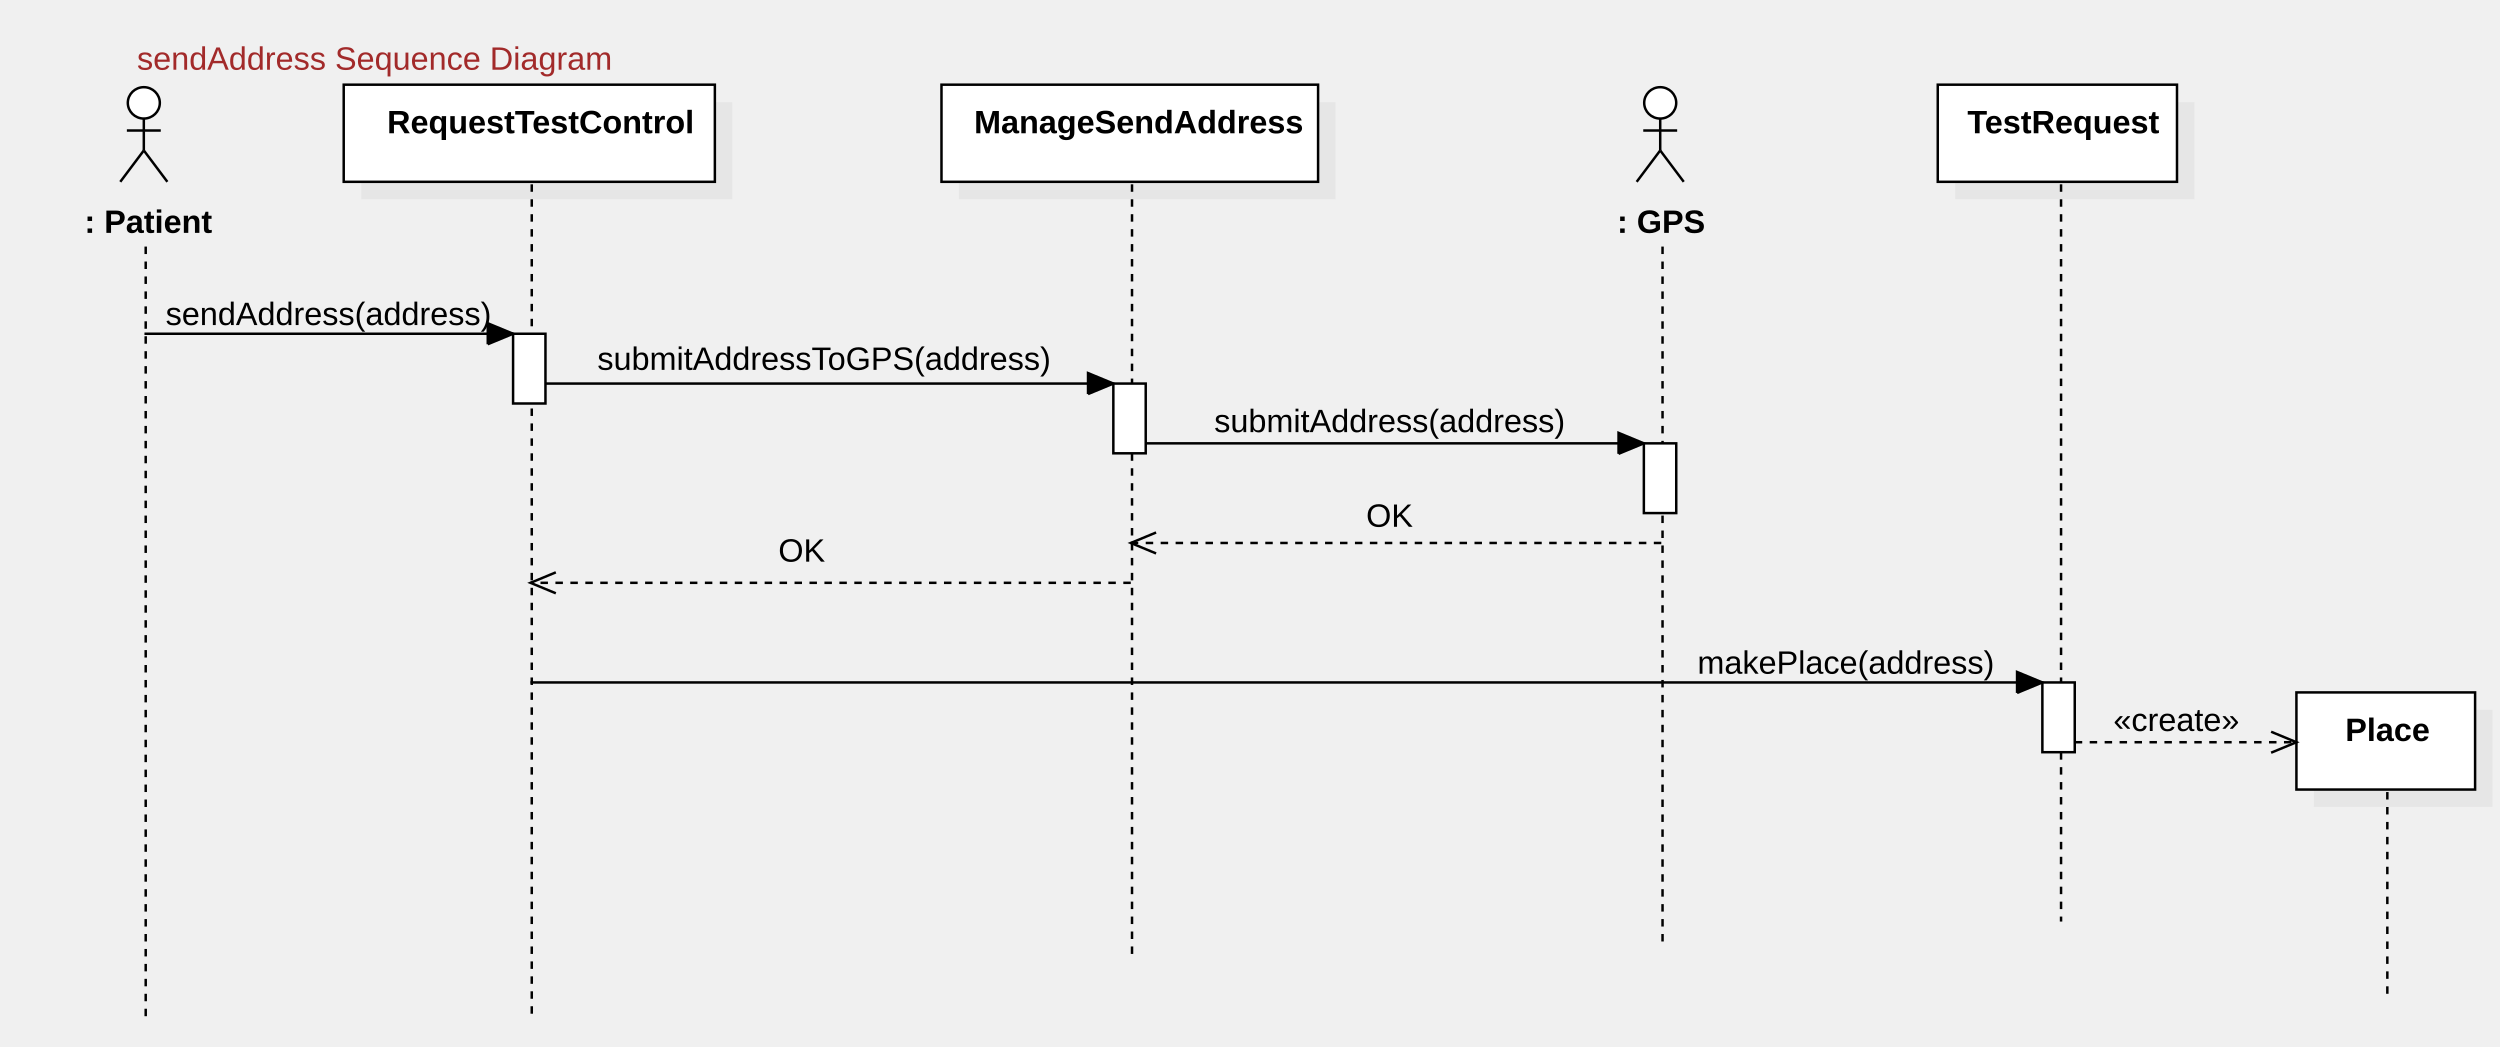
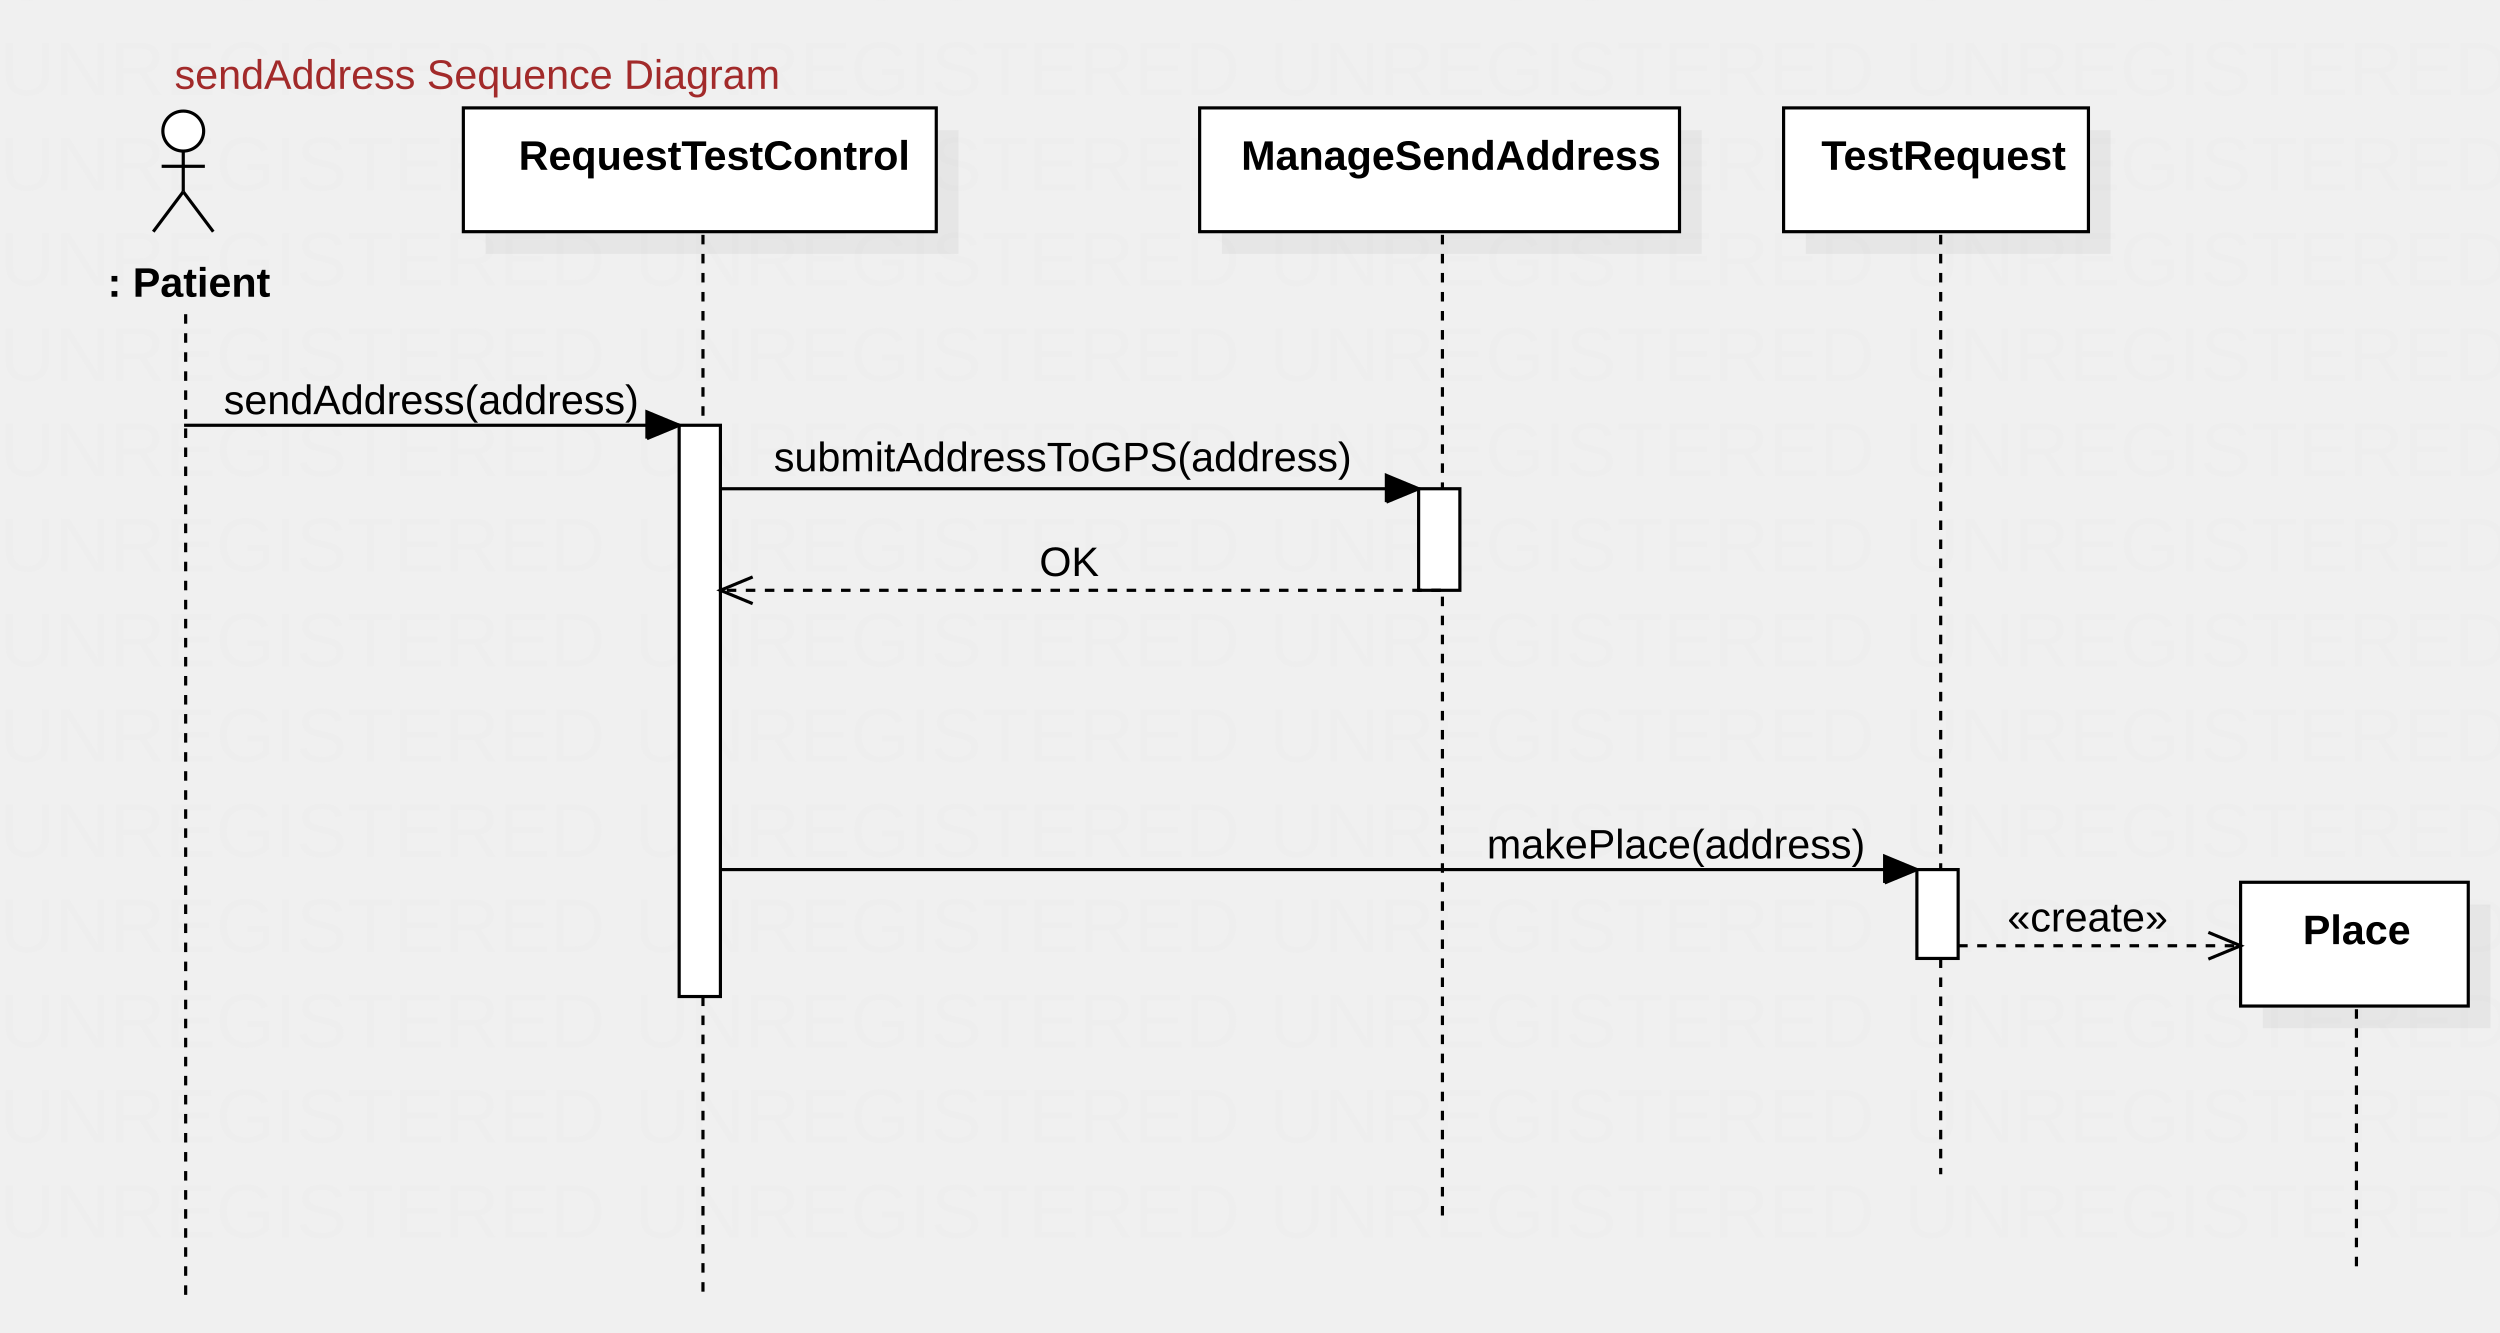
- <svg xmlns="http://www.w3.org/2000/svg" version="1.1" width="1003.736" height="420">
+ <svg xmlns="http://www.w3.org/2000/svg" version="1.1" width="787.736" height="420">
  <defs />
  <g>
-     <text fill="#eeeeee" stroke="none" font-family="Arial" font-size="24px" font-style="normal" font-weight="normal" text-decoration="none" x="0" y="0" />
-     <text fill="#eeeeee" stroke="none" font-family="Arial" font-size="24px" font-style="normal" font-weight="normal" text-decoration="none" x="0" y="30" />
-     <text fill="#eeeeee" stroke="none" font-family="Arial" font-size="24px" font-style="normal" font-weight="normal" text-decoration="none" x="0" y="60" />
-     <text fill="#eeeeee" stroke="none" font-family="Arial" font-size="24px" font-style="normal" font-weight="normal" text-decoration="none" x="0" y="90" />
-     <text fill="#eeeeee" stroke="none" font-family="Arial" font-size="24px" font-style="normal" font-weight="normal" text-decoration="none" x="0" y="120" />
-     <text fill="#eeeeee" stroke="none" font-family="Arial" font-size="24px" font-style="normal" font-weight="normal" text-decoration="none" x="0" y="150" />
-     <text fill="#eeeeee" stroke="none" font-family="Arial" font-size="24px" font-style="normal" font-weight="normal" text-decoration="none" x="0" y="180" />
-     <text fill="#eeeeee" stroke="none" font-family="Arial" font-size="24px" font-style="normal" font-weight="normal" text-decoration="none" x="0" y="210" />
-     <text fill="#eeeeee" stroke="none" font-family="Arial" font-size="24px" font-style="normal" font-weight="normal" text-decoration="none" x="0" y="240" />
-     <text fill="#eeeeee" stroke="none" font-family="Arial" font-size="24px" font-style="normal" font-weight="normal" text-decoration="none" x="0" y="270" />
-     <text fill="#eeeeee" stroke="none" font-family="Arial" font-size="24px" font-style="normal" font-weight="normal" text-decoration="none" x="0" y="300" />
-     <text fill="#eeeeee" stroke="none" font-family="Arial" font-size="24px" font-style="normal" font-weight="normal" text-decoration="none" x="0" y="330" />
-     <text fill="#eeeeee" stroke="none" font-family="Arial" font-size="24px" font-style="normal" font-weight="normal" text-decoration="none" x="0" y="360" />
-     <text fill="#eeeeee" stroke="none" font-family="Arial" font-size="24px" font-style="normal" font-weight="normal" text-decoration="none" x="0" y="390" />
-     <text fill="#eeeeee" stroke="none" font-family="Arial" font-size="24px" font-style="normal" font-weight="normal" text-decoration="none" x="200" y="0" />
-     <text fill="#eeeeee" stroke="none" font-family="Arial" font-size="24px" font-style="normal" font-weight="normal" text-decoration="none" x="200" y="30" />
-     <text fill="#eeeeee" stroke="none" font-family="Arial" font-size="24px" font-style="normal" font-weight="normal" text-decoration="none" x="200" y="60" />
-     <text fill="#eeeeee" stroke="none" font-family="Arial" font-size="24px" font-style="normal" font-weight="normal" text-decoration="none" x="200" y="90" />
-     <text fill="#eeeeee" stroke="none" font-family="Arial" font-size="24px" font-style="normal" font-weight="normal" text-decoration="none" x="200" y="120" />
-     <text fill="#eeeeee" stroke="none" font-family="Arial" font-size="24px" font-style="normal" font-weight="normal" text-decoration="none" x="200" y="150" />
-     <text fill="#eeeeee" stroke="none" font-family="Arial" font-size="24px" font-style="normal" font-weight="normal" text-decoration="none" x="200" y="180" />
-     <text fill="#eeeeee" stroke="none" font-family="Arial" font-size="24px" font-style="normal" font-weight="normal" text-decoration="none" x="200" y="210" />
-     <text fill="#eeeeee" stroke="none" font-family="Arial" font-size="24px" font-style="normal" font-weight="normal" text-decoration="none" x="200" y="240" />
-     <text fill="#eeeeee" stroke="none" font-family="Arial" font-size="24px" font-style="normal" font-weight="normal" text-decoration="none" x="200" y="270" />
-     <text fill="#eeeeee" stroke="none" font-family="Arial" font-size="24px" font-style="normal" font-weight="normal" text-decoration="none" x="200" y="300" />
-     <text fill="#eeeeee" stroke="none" font-family="Arial" font-size="24px" font-style="normal" font-weight="normal" text-decoration="none" x="200" y="330" />
-     <text fill="#eeeeee" stroke="none" font-family="Arial" font-size="24px" font-style="normal" font-weight="normal" text-decoration="none" x="200" y="360" />
-     <text fill="#eeeeee" stroke="none" font-family="Arial" font-size="24px" font-style="normal" font-weight="normal" text-decoration="none" x="200" y="390" />
-     <text fill="#eeeeee" stroke="none" font-family="Arial" font-size="24px" font-style="normal" font-weight="normal" text-decoration="none" x="400" y="0" />
-     <text fill="#eeeeee" stroke="none" font-family="Arial" font-size="24px" font-style="normal" font-weight="normal" text-decoration="none" x="400" y="30" />
-     <text fill="#eeeeee" stroke="none" font-family="Arial" font-size="24px" font-style="normal" font-weight="normal" text-decoration="none" x="400" y="60" />
-     <text fill="#eeeeee" stroke="none" font-family="Arial" font-size="24px" font-style="normal" font-weight="normal" text-decoration="none" x="400" y="90" />
-     <text fill="#eeeeee" stroke="none" font-family="Arial" font-size="24px" font-style="normal" font-weight="normal" text-decoration="none" x="400" y="120" />
-     <text fill="#eeeeee" stroke="none" font-family="Arial" font-size="24px" font-style="normal" font-weight="normal" text-decoration="none" x="400" y="150" />
-     <text fill="#eeeeee" stroke="none" font-family="Arial" font-size="24px" font-style="normal" font-weight="normal" text-decoration="none" x="400" y="180" />
-     <text fill="#eeeeee" stroke="none" font-family="Arial" font-size="24px" font-style="normal" font-weight="normal" text-decoration="none" x="400" y="210" />
-     <text fill="#eeeeee" stroke="none" font-family="Arial" font-size="24px" font-style="normal" font-weight="normal" text-decoration="none" x="400" y="240" />
-     <text fill="#eeeeee" stroke="none" font-family="Arial" font-size="24px" font-style="normal" font-weight="normal" text-decoration="none" x="400" y="270" />
-     <text fill="#eeeeee" stroke="none" font-family="Arial" font-size="24px" font-style="normal" font-weight="normal" text-decoration="none" x="400" y="300" />
-     <text fill="#eeeeee" stroke="none" font-family="Arial" font-size="24px" font-style="normal" font-weight="normal" text-decoration="none" x="400" y="330" />
-     <text fill="#eeeeee" stroke="none" font-family="Arial" font-size="24px" font-style="normal" font-weight="normal" text-decoration="none" x="400" y="360" />
-     <text fill="#eeeeee" stroke="none" font-family="Arial" font-size="24px" font-style="normal" font-weight="normal" text-decoration="none" x="400" y="390" />
-     <text fill="#eeeeee" stroke="none" font-family="Arial" font-size="24px" font-style="normal" font-weight="normal" text-decoration="none" x="600" y="0" />
-     <text fill="#eeeeee" stroke="none" font-family="Arial" font-size="24px" font-style="normal" font-weight="normal" text-decoration="none" x="600" y="30" />
-     <text fill="#eeeeee" stroke="none" font-family="Arial" font-size="24px" font-style="normal" font-weight="normal" text-decoration="none" x="600" y="60" />
-     <text fill="#eeeeee" stroke="none" font-family="Arial" font-size="24px" font-style="normal" font-weight="normal" text-decoration="none" x="600" y="90" />
-     <text fill="#eeeeee" stroke="none" font-family="Arial" font-size="24px" font-style="normal" font-weight="normal" text-decoration="none" x="600" y="120" />
-     <text fill="#eeeeee" stroke="none" font-family="Arial" font-size="24px" font-style="normal" font-weight="normal" text-decoration="none" x="600" y="150" />
-     <text fill="#eeeeee" stroke="none" font-family="Arial" font-size="24px" font-style="normal" font-weight="normal" text-decoration="none" x="600" y="180" />
-     <text fill="#eeeeee" stroke="none" font-family="Arial" font-size="24px" font-style="normal" font-weight="normal" text-decoration="none" x="600" y="210" />
-     <text fill="#eeeeee" stroke="none" font-family="Arial" font-size="24px" font-style="normal" font-weight="normal" text-decoration="none" x="600" y="240" />
-     <text fill="#eeeeee" stroke="none" font-family="Arial" font-size="24px" font-style="normal" font-weight="normal" text-decoration="none" x="600" y="270" />
-     <text fill="#eeeeee" stroke="none" font-family="Arial" font-size="24px" font-style="normal" font-weight="normal" text-decoration="none" x="600" y="300" />
-     <text fill="#eeeeee" stroke="none" font-family="Arial" font-size="24px" font-style="normal" font-weight="normal" text-decoration="none" x="600" y="330" />
-     <text fill="#eeeeee" stroke="none" font-family="Arial" font-size="24px" font-style="normal" font-weight="normal" text-decoration="none" x="600" y="360" />
-     <text fill="#eeeeee" stroke="none" font-family="Arial" font-size="24px" font-style="normal" font-weight="normal" text-decoration="none" x="600" y="390" />
-     <text fill="#eeeeee" stroke="none" font-family="Arial" font-size="24px" font-style="normal" font-weight="normal" text-decoration="none" x="800" y="0" />
-     <text fill="#eeeeee" stroke="none" font-family="Arial" font-size="24px" font-style="normal" font-weight="normal" text-decoration="none" x="800" y="30" />
-     <text fill="#eeeeee" stroke="none" font-family="Arial" font-size="24px" font-style="normal" font-weight="normal" text-decoration="none" x="800" y="60" />
-     <text fill="#eeeeee" stroke="none" font-family="Arial" font-size="24px" font-style="normal" font-weight="normal" text-decoration="none" x="800" y="90" />
-     <text fill="#eeeeee" stroke="none" font-family="Arial" font-size="24px" font-style="normal" font-weight="normal" text-decoration="none" x="800" y="120" />
-     <text fill="#eeeeee" stroke="none" font-family="Arial" font-size="24px" font-style="normal" font-weight="normal" text-decoration="none" x="800" y="150" />
-     <text fill="#eeeeee" stroke="none" font-family="Arial" font-size="24px" font-style="normal" font-weight="normal" text-decoration="none" x="800" y="180" />
-     <text fill="#eeeeee" stroke="none" font-family="Arial" font-size="24px" font-style="normal" font-weight="normal" text-decoration="none" x="800" y="210" />
-     <text fill="#eeeeee" stroke="none" font-family="Arial" font-size="24px" font-style="normal" font-weight="normal" text-decoration="none" x="800" y="240" />
-     <text fill="#eeeeee" stroke="none" font-family="Arial" font-size="24px" font-style="normal" font-weight="normal" text-decoration="none" x="800" y="270" />
-     <text fill="#eeeeee" stroke="none" font-family="Arial" font-size="24px" font-style="normal" font-weight="normal" text-decoration="none" x="800" y="300" />
-     <text fill="#eeeeee" stroke="none" font-family="Arial" font-size="24px" font-style="normal" font-weight="normal" text-decoration="none" x="800" y="330" />
-     <text fill="#eeeeee" stroke="none" font-family="Arial" font-size="24px" font-style="normal" font-weight="normal" text-decoration="none" x="800" y="360" />
-     <text fill="#eeeeee" stroke="none" font-family="Arial" font-size="24px" font-style="normal" font-weight="normal" text-decoration="none" x="800" y="390" />
-     <text fill="#eeeeee" stroke="none" font-family="Arial" font-size="24px" font-style="normal" font-weight="normal" text-decoration="none" x="1000" y="0" />
-     <text fill="#eeeeee" stroke="none" font-family="Arial" font-size="24px" font-style="normal" font-weight="normal" text-decoration="none" x="1000" y="30" />
-     <text fill="#eeeeee" stroke="none" font-family="Arial" font-size="24px" font-style="normal" font-weight="normal" text-decoration="none" x="1000" y="60" />
-     <text fill="#eeeeee" stroke="none" font-family="Arial" font-size="24px" font-style="normal" font-weight="normal" text-decoration="none" x="1000" y="90" />
-     <text fill="#eeeeee" stroke="none" font-family="Arial" font-size="24px" font-style="normal" font-weight="normal" text-decoration="none" x="1000" y="120" />
-     <text fill="#eeeeee" stroke="none" font-family="Arial" font-size="24px" font-style="normal" font-weight="normal" text-decoration="none" x="1000" y="150" />
-     <text fill="#eeeeee" stroke="none" font-family="Arial" font-size="24px" font-style="normal" font-weight="normal" text-decoration="none" x="1000" y="180" />
-     <text fill="#eeeeee" stroke="none" font-family="Arial" font-size="24px" font-style="normal" font-weight="normal" text-decoration="none" x="1000" y="210" />
-     <text fill="#eeeeee" stroke="none" font-family="Arial" font-size="24px" font-style="normal" font-weight="normal" text-decoration="none" x="1000" y="240" />
-     <text fill="#eeeeee" stroke="none" font-family="Arial" font-size="24px" font-style="normal" font-weight="normal" text-decoration="none" x="1000" y="270" />
-     <text fill="#eeeeee" stroke="none" font-family="Arial" font-size="24px" font-style="normal" font-weight="normal" text-decoration="none" x="1000" y="300" />
-     <text fill="#eeeeee" stroke="none" font-family="Arial" font-size="24px" font-style="normal" font-weight="normal" text-decoration="none" x="1000" y="330" />
-     <text fill="#eeeeee" stroke="none" font-family="Arial" font-size="24px" font-style="normal" font-weight="normal" text-decoration="none" x="1000" y="360" />
-     <text fill="#eeeeee" stroke="none" font-family="Arial" font-size="24px" font-style="normal" font-weight="normal" text-decoration="none" x="1000" y="390" />
+     <text fill="#eeeeee" stroke="none" font-family="Arial" font-size="24px" font-style="normal" font-weight="normal" text-decoration="none" x="0" y="0">UNREGISTERED</text>
+     <text fill="#eeeeee" stroke="none" font-family="Arial" font-size="24px" font-style="normal" font-weight="normal" text-decoration="none" x="0" y="30">UNREGISTERED</text>
+     <text fill="#eeeeee" stroke="none" font-family="Arial" font-size="24px" font-style="normal" font-weight="normal" text-decoration="none" x="0" y="60">UNREGISTERED</text>
+     <text fill="#eeeeee" stroke="none" font-family="Arial" font-size="24px" font-style="normal" font-weight="normal" text-decoration="none" x="0" y="90">UNREGISTERED</text>
+     <text fill="#eeeeee" stroke="none" font-family="Arial" font-size="24px" font-style="normal" font-weight="normal" text-decoration="none" x="0" y="120">UNREGISTERED</text>
+     <text fill="#eeeeee" stroke="none" font-family="Arial" font-size="24px" font-style="normal" font-weight="normal" text-decoration="none" x="0" y="150">UNREGISTERED</text>
+     <text fill="#eeeeee" stroke="none" font-family="Arial" font-size="24px" font-style="normal" font-weight="normal" text-decoration="none" x="0" y="180">UNREGISTERED</text>
+     <text fill="#eeeeee" stroke="none" font-family="Arial" font-size="24px" font-style="normal" font-weight="normal" text-decoration="none" x="0" y="210">UNREGISTERED</text>
+     <text fill="#eeeeee" stroke="none" font-family="Arial" font-size="24px" font-style="normal" font-weight="normal" text-decoration="none" x="0" y="240">UNREGISTERED</text>
+     <text fill="#eeeeee" stroke="none" font-family="Arial" font-size="24px" font-style="normal" font-weight="normal" text-decoration="none" x="0" y="270">UNREGISTERED</text>
+     <text fill="#eeeeee" stroke="none" font-family="Arial" font-size="24px" font-style="normal" font-weight="normal" text-decoration="none" x="0" y="300">UNREGISTERED</text>
+     <text fill="#eeeeee" stroke="none" font-family="Arial" font-size="24px" font-style="normal" font-weight="normal" text-decoration="none" x="0" y="330">UNREGISTERED</text>
+     <text fill="#eeeeee" stroke="none" font-family="Arial" font-size="24px" font-style="normal" font-weight="normal" text-decoration="none" x="0" y="360">UNREGISTERED</text>
+     <text fill="#eeeeee" stroke="none" font-family="Arial" font-size="24px" font-style="normal" font-weight="normal" text-decoration="none" x="0" y="390">UNREGISTERED</text>
+     <text fill="#eeeeee" stroke="none" font-family="Arial" font-size="24px" font-style="normal" font-weight="normal" text-decoration="none" x="200" y="0">UNREGISTERED</text>
+     <text fill="#eeeeee" stroke="none" font-family="Arial" font-size="24px" font-style="normal" font-weight="normal" text-decoration="none" x="200" y="30">UNREGISTERED</text>
+     <text fill="#eeeeee" stroke="none" font-family="Arial" font-size="24px" font-style="normal" font-weight="normal" text-decoration="none" x="200" y="60">UNREGISTERED</text>
+     <text fill="#eeeeee" stroke="none" font-family="Arial" font-size="24px" font-style="normal" font-weight="normal" text-decoration="none" x="200" y="90">UNREGISTERED</text>
+     <text fill="#eeeeee" stroke="none" font-family="Arial" font-size="24px" font-style="normal" font-weight="normal" text-decoration="none" x="200" y="120">UNREGISTERED</text>
+     <text fill="#eeeeee" stroke="none" font-family="Arial" font-size="24px" font-style="normal" font-weight="normal" text-decoration="none" x="200" y="150">UNREGISTERED</text>
+     <text fill="#eeeeee" stroke="none" font-family="Arial" font-size="24px" font-style="normal" font-weight="normal" text-decoration="none" x="200" y="180">UNREGISTERED</text>
+     <text fill="#eeeeee" stroke="none" font-family="Arial" font-size="24px" font-style="normal" font-weight="normal" text-decoration="none" x="200" y="210">UNREGISTERED</text>
+     <text fill="#eeeeee" stroke="none" font-family="Arial" font-size="24px" font-style="normal" font-weight="normal" text-decoration="none" x="200" y="240">UNREGISTERED</text>
+     <text fill="#eeeeee" stroke="none" font-family="Arial" font-size="24px" font-style="normal" font-weight="normal" text-decoration="none" x="200" y="270">UNREGISTERED</text>
+     <text fill="#eeeeee" stroke="none" font-family="Arial" font-size="24px" font-style="normal" font-weight="normal" text-decoration="none" x="200" y="300">UNREGISTERED</text>
+     <text fill="#eeeeee" stroke="none" font-family="Arial" font-size="24px" font-style="normal" font-weight="normal" text-decoration="none" x="200" y="330">UNREGISTERED</text>
+     <text fill="#eeeeee" stroke="none" font-family="Arial" font-size="24px" font-style="normal" font-weight="normal" text-decoration="none" x="200" y="360">UNREGISTERED</text>
+     <text fill="#eeeeee" stroke="none" font-family="Arial" font-size="24px" font-style="normal" font-weight="normal" text-decoration="none" x="200" y="390">UNREGISTERED</text>
+     <text fill="#eeeeee" stroke="none" font-family="Arial" font-size="24px" font-style="normal" font-weight="normal" text-decoration="none" x="400" y="0">UNREGISTERED</text>
+     <text fill="#eeeeee" stroke="none" font-family="Arial" font-size="24px" font-style="normal" font-weight="normal" text-decoration="none" x="400" y="30">UNREGISTERED</text>
+     <text fill="#eeeeee" stroke="none" font-family="Arial" font-size="24px" font-style="normal" font-weight="normal" text-decoration="none" x="400" y="60">UNREGISTERED</text>
+     <text fill="#eeeeee" stroke="none" font-family="Arial" font-size="24px" font-style="normal" font-weight="normal" text-decoration="none" x="400" y="90">UNREGISTERED</text>
+     <text fill="#eeeeee" stroke="none" font-family="Arial" font-size="24px" font-style="normal" font-weight="normal" text-decoration="none" x="400" y="120">UNREGISTERED</text>
+     <text fill="#eeeeee" stroke="none" font-family="Arial" font-size="24px" font-style="normal" font-weight="normal" text-decoration="none" x="400" y="150">UNREGISTERED</text>
+     <text fill="#eeeeee" stroke="none" font-family="Arial" font-size="24px" font-style="normal" font-weight="normal" text-decoration="none" x="400" y="180">UNREGISTERED</text>
+     <text fill="#eeeeee" stroke="none" font-family="Arial" font-size="24px" font-style="normal" font-weight="normal" text-decoration="none" x="400" y="210">UNREGISTERED</text>
+     <text fill="#eeeeee" stroke="none" font-family="Arial" font-size="24px" font-style="normal" font-weight="normal" text-decoration="none" x="400" y="240">UNREGISTERED</text>
+     <text fill="#eeeeee" stroke="none" font-family="Arial" font-size="24px" font-style="normal" font-weight="normal" text-decoration="none" x="400" y="270">UNREGISTERED</text>
+     <text fill="#eeeeee" stroke="none" font-family="Arial" font-size="24px" font-style="normal" font-weight="normal" text-decoration="none" x="400" y="300">UNREGISTERED</text>
+     <text fill="#eeeeee" stroke="none" font-family="Arial" font-size="24px" font-style="normal" font-weight="normal" text-decoration="none" x="400" y="330">UNREGISTERED</text>
+     <text fill="#eeeeee" stroke="none" font-family="Arial" font-size="24px" font-style="normal" font-weight="normal" text-decoration="none" x="400" y="360">UNREGISTERED</text>
+     <text fill="#eeeeee" stroke="none" font-family="Arial" font-size="24px" font-style="normal" font-weight="normal" text-decoration="none" x="400" y="390">UNREGISTERED</text>
+     <text fill="#eeeeee" stroke="none" font-family="Arial" font-size="24px" font-style="normal" font-weight="normal" text-decoration="none" x="600" y="0">UNREGISTERED</text>
+     <text fill="#eeeeee" stroke="none" font-family="Arial" font-size="24px" font-style="normal" font-weight="normal" text-decoration="none" x="600" y="30">UNREGISTERED</text>
+     <text fill="#eeeeee" stroke="none" font-family="Arial" font-size="24px" font-style="normal" font-weight="normal" text-decoration="none" x="600" y="60">UNREGISTERED</text>
+     <text fill="#eeeeee" stroke="none" font-family="Arial" font-size="24px" font-style="normal" font-weight="normal" text-decoration="none" x="600" y="90">UNREGISTERED</text>
+     <text fill="#eeeeee" stroke="none" font-family="Arial" font-size="24px" font-style="normal" font-weight="normal" text-decoration="none" x="600" y="120">UNREGISTERED</text>
+     <text fill="#eeeeee" stroke="none" font-family="Arial" font-size="24px" font-style="normal" font-weight="normal" text-decoration="none" x="600" y="150">UNREGISTERED</text>
+     <text fill="#eeeeee" stroke="none" font-family="Arial" font-size="24px" font-style="normal" font-weight="normal" text-decoration="none" x="600" y="180">UNREGISTERED</text>
+     <text fill="#eeeeee" stroke="none" font-family="Arial" font-size="24px" font-style="normal" font-weight="normal" text-decoration="none" x="600" y="210">UNREGISTERED</text>
+     <text fill="#eeeeee" stroke="none" font-family="Arial" font-size="24px" font-style="normal" font-weight="normal" text-decoration="none" x="600" y="240">UNREGISTERED</text>
+     <text fill="#eeeeee" stroke="none" font-family="Arial" font-size="24px" font-style="normal" font-weight="normal" text-decoration="none" x="600" y="270">UNREGISTERED</text>
+     <text fill="#eeeeee" stroke="none" font-family="Arial" font-size="24px" font-style="normal" font-weight="normal" text-decoration="none" x="600" y="300">UNREGISTERED</text>
+     <text fill="#eeeeee" stroke="none" font-family="Arial" font-size="24px" font-style="normal" font-weight="normal" text-decoration="none" x="600" y="330">UNREGISTERED</text>
+     <text fill="#eeeeee" stroke="none" font-family="Arial" font-size="24px" font-style="normal" font-weight="normal" text-decoration="none" x="600" y="360">UNREGISTERED</text>
+     <text fill="#eeeeee" stroke="none" font-family="Arial" font-size="24px" font-style="normal" font-weight="normal" text-decoration="none" x="600" y="390">UNREGISTERED</text>
    <g transform="translate(-30,-6) scale(1,1)">
      <path fill="#ffffff" stroke="none" d="M 81.314 47.3 C 81.314 43.821 84.193 41 87.743 41 C 91.294 41 94.172 43.821 94.172 47.3 C 94.172 50.779 91.294 53.6 87.743 53.6 C 84.193 53.6 81.314 50.779 81.314 47.3 Z" />
    </g>
    <g transform="translate(-30,-6) scale(1,1)">
      <path fill="none" stroke="#000000" d="M 81.314 47.3 C 81.314 43.821 84.193 41 87.743 41 C 91.294 41 94.172 43.821 94.172 47.3 C 94.172 50.779 91.294 53.6 87.743 53.6 C 84.193 53.6 81.314 50.779 81.314 47.3 Z" stroke-miterlimit="10" />
    </g>
    <g transform="translate(-30,-6) scale(1,1)">
      <path fill="none" stroke="#000000" d="M 87.743 53.6 L 87.743 66.4" stroke-miterlimit="10" />
    </g>
    <g transform="translate(-30,-6) scale(1,1)">
      <path fill="none" stroke="#000000" d="M 80.936 58.4 L 94.551 58.4" stroke-miterlimit="10" />
    </g>
    <g transform="translate(-30,-6) scale(1,1)">
      <path fill="none" stroke="#000000" d="M 87.743 66.4 L 78.289 79" stroke-miterlimit="10" />
    </g>
    <g transform="translate(-30,-6) scale(1,1)">
      <path fill="none" stroke="#000000" d="M 87.743 66.4 L 97.198 79" stroke-miterlimit="10" />
    </g>
    <g transform="translate(-30,-6) scale(1,1)">
      <g>
        <path fill="none" stroke="none" />
        <text fill="#000000" stroke="none" font-family="Arial" font-size="13px" font-style="normal" font-weight="bold" text-decoration="none" x="63.895" y="99.5">: Patient</text>
      </g>
    </g>
    <g transform="translate(-30,-6) scale(1,1)">
      <path fill="none" stroke="#000000" d="M 88.5 105 L 88.5 416" stroke-miterlimit="10" stroke-dasharray="3" />
    </g>
    <g transform="translate(-30,-6) scale(1,1)">
-       <rect fill="#C0C0C0" stroke="none" x="175" y="47" width="149.013" height="39" opacity="0.2" />
-     </g>
-     <g transform="translate(-30,-6) scale(1,1)">
-       <rect fill="#ffffff" stroke="none" x="168" y="40" width="149.013" height="39" />
-     </g>
-     <g transform="translate(-30,-6) scale(1,1)">
-       <path fill="none" stroke="#000000" d="M 168 40 L 317.013 40 L 317.013 79 L 168 79 L 168 40 Z Z" stroke-miterlimit="10" />
-     </g>
-     <g transform="translate(-30,-6) scale(1,1)">
-       <g>
-         <path fill="none" stroke="none" />
-         <text fill="#000000" stroke="none" font-family="Arial" font-size="13px" font-style="normal" font-weight="bold" text-decoration="none" x="185.422" y="59.5">RequestTestControl</text>
-       </g>
-     </g>
-     <g transform="translate(-30,-6) scale(1,1)">
-       <path fill="none" stroke="#000000" d="M 243.5 80 L 243.5 416" stroke-miterlimit="10" stroke-dasharray="3" />
+       <rect fill="#C0C0C0" stroke="none" x="183" y="47" width="149.013" height="39" opacity="0.2" />
+     </g>
+     <g transform="translate(-30,-6) scale(1,1)">
+       <rect fill="#ffffff" stroke="none" x="176" y="40" width="149.013" height="39" />
+     </g>
+     <g transform="translate(-30,-6) scale(1,1)">
+       <path fill="none" stroke="#000000" d="M 176 40 L 325.013 40 L 325.013 79 L 176 79 L 176 40 Z Z" stroke-miterlimit="10" />
+     </g>
+     <g transform="translate(-30,-6) scale(1,1)">
+       <g>
+         <path fill="none" stroke="none" />
+         <text fill="#000000" stroke="none" font-family="Arial" font-size="13px" font-style="normal" font-weight="bold" text-decoration="none" x="193.422" y="59.5">RequestTestControl</text>
+       </g>
+     </g>
+     <g transform="translate(-30,-6) scale(1,1)">
+       <path fill="none" stroke="#000000" d="M 251.5 80 L 251.5 416" stroke-miterlimit="10" stroke-dasharray="3" />
    </g>
    <g transform="translate(-30,-6) scale(1,1)">
      <rect fill="#C0C0C0" stroke="none" x="415" y="47" width="151.203" height="39" opacity="0.2" />
    </g>
    <g transform="translate(-30,-6) scale(1,1)">
      <rect fill="#ffffff" stroke="none" x="408" y="40" width="151.203" height="39" />
    </g>
    <g transform="translate(-30,-6) scale(1,1)">
      <path fill="none" stroke="#000000" d="M 408 40 L 559.203 40 L 559.203 79 L 408 79 L 408 40 Z Z" stroke-miterlimit="10" />
    </g>
    <g transform="translate(-30,-6) scale(1,1)">
      <g>
        <path fill="none" stroke="none" />
        <text fill="#000000" stroke="none" font-family="Arial" font-size="13px" font-style="normal" font-weight="bold" text-decoration="none" x="421.086" y="59.5">ManageSendAddress</text>
      </g>
    </g>
    <g transform="translate(-30,-6) scale(1,1)">
      <path fill="none" stroke="#000000" d="M 484.5 80 L 484.5 392" stroke-miterlimit="10" stroke-dasharray="3" />
    </g>
    <g transform="translate(-30,-6) scale(1,1)">
-       <rect fill="#C0C0C0" stroke="none" x="959" y="291" width="71.736" height="39" opacity="0.2" />
-     </g>
-     <g transform="translate(-30,-6) scale(1,1)">
-       <rect fill="#ffffff" stroke="none" x="952" y="284" width="71.736" height="39" />
-     </g>
-     <g transform="translate(-30,-6) scale(1,1)">
-       <path fill="none" stroke="#000000" d="M 952 284 L 1023.736 284 L 1023.736 323 L 952 323 L 952 284 Z Z" stroke-miterlimit="10" />
-     </g>
-     <g transform="translate(-30,-6) scale(1,1)">
-       <g>
-         <path fill="none" stroke="none" />
-         <text fill="#000000" stroke="none" font-family="Arial" font-size="13px" font-style="normal" font-weight="bold" text-decoration="none" x="971.609" y="303.5">Place</text>
-       </g>
-     </g>
-     <g transform="translate(-30,-6) scale(1,1)">
-       <path fill="none" stroke="#000000" d="M 988.5 324 L 988.5 408" stroke-miterlimit="10" stroke-dasharray="3" />
-     </g>
-     <g transform="translate(-30,-6) scale(1,1)">
-       <path fill="#ffffff" stroke="none" d="M 690.136 47.3 C 690.136 43.821 693.015 41 696.565 41 C 700.116 41 702.995 43.821 702.995 47.3 C 702.995 50.779 700.116 53.6 696.565 53.6 C 693.015 53.6 690.136 50.779 690.136 47.3 Z" />
-     </g>
-     <g transform="translate(-30,-6) scale(1,1)">
-       <path fill="none" stroke="#000000" d="M 690.136 47.3 C 690.136 43.821 693.015 41 696.565 41 C 700.116 41 702.995 43.821 702.995 47.3 C 702.995 50.779 700.116 53.6 696.565 53.6 C 693.015 53.6 690.136 50.779 690.136 47.3 Z" stroke-miterlimit="10" />
-     </g>
-     <g transform="translate(-30,-6) scale(1,1)">
-       <path fill="none" stroke="#000000" d="M 696.565 53.6 L 696.565 66.4" stroke-miterlimit="10" />
-     </g>
-     <g transform="translate(-30,-6) scale(1,1)">
-       <path fill="none" stroke="#000000" d="M 689.758 58.4 L 703.373 58.4" stroke-miterlimit="10" />
-     </g>
-     <g transform="translate(-30,-6) scale(1,1)">
-       <path fill="none" stroke="#000000" d="M 696.565 66.4 L 687.111 79" stroke-miterlimit="10" />
-     </g>
-     <g transform="translate(-30,-6) scale(1,1)">
-       <path fill="none" stroke="#000000" d="M 696.565 66.4 L 706.02 79" stroke-miterlimit="10" />
-     </g>
-     <g transform="translate(-30,-6) scale(1,1)">
-       <g>
-         <path fill="none" stroke="none" />
-         <text fill="#000000" stroke="none" font-family="Arial" font-size="13px" font-style="normal" font-weight="bold" text-decoration="none" x="679.227" y="99.5">: GPS</text>
-       </g>
-     </g>
-     <g transform="translate(-30,-6) scale(1,1)">
-       <path fill="none" stroke="#000000" d="M 697.5 105 L 697.5 384" stroke-miterlimit="10" stroke-dasharray="3" />
+       <rect fill="#C0C0C0" stroke="none" x="743" y="291" width="71.736" height="39" opacity="0.2" />
+     </g>
+     <g transform="translate(-30,-6) scale(1,1)">
+       <rect fill="#ffffff" stroke="none" x="736" y="284" width="71.736" height="39" />
+     </g>
+     <g transform="translate(-30,-6) scale(1,1)">
+       <path fill="none" stroke="#000000" d="M 736 284 L 807.736 284 L 807.736 323 L 736 323 L 736 284 Z Z" stroke-miterlimit="10" />
+     </g>
+     <g transform="translate(-30,-6) scale(1,1)">
+       <g>
+         <path fill="none" stroke="none" />
+         <text fill="#000000" stroke="none" font-family="Arial" font-size="13px" font-style="normal" font-weight="bold" text-decoration="none" x="755.609" y="303.5">Place</text>
+       </g>
+     </g>
+     <g transform="translate(-30,-6) scale(1,1)">
+       <path fill="none" stroke="#000000" d="M 772.5 324 L 772.5 408" stroke-miterlimit="10" stroke-dasharray="3" />
    </g>
    <g transform="translate(-30,-6) scale(1,1)">
      <g>
        <path fill="none" stroke="none" />
        <text fill="#a22a2a" stroke="none" font-family="Arial" font-size="13px" font-style="normal" font-weight="normal" text-decoration="none" x="85" y="34">sendAddress Sequence Diagram</text>
      </g>
    </g>
    <g transform="translate(-30,-6) scale(1,1)">
-       <rect fill="#C0C0C0" stroke="none" x="815" y="47" width="96.054" height="39" opacity="0.2" />
-     </g>
-     <g transform="translate(-30,-6) scale(1,1)">
-       <rect fill="#ffffff" stroke="none" x="808" y="40" width="96.054" height="39" />
-     </g>
-     <g transform="translate(-30,-6) scale(1,1)">
-       <path fill="none" stroke="#000000" d="M 808 40 L 904.054 40 L 904.054 79 L 808 79 L 808 40 Z Z" stroke-miterlimit="10" />
-     </g>
-     <g transform="translate(-30,-6) scale(1,1)">
-       <g>
-         <path fill="none" stroke="none" />
-         <text fill="#000000" stroke="none" font-family="Arial" font-size="13px" font-style="normal" font-weight="bold" text-decoration="none" x="819.896" y="59.5">TestRequest</text>
-       </g>
-     </g>
-     <g transform="translate(-30,-6) scale(1,1)">
-       <path fill="none" stroke="#000000" d="M 857.5 80 L 857.5 376" stroke-miterlimit="10" stroke-dasharray="3" />
-     </g>
-     <g transform="translate(-30,-6) scale(1,1)">
-       <path fill="none" stroke="#000000" d="M 88 140 L 236 140" stroke-miterlimit="10" />
-     </g>
-     <g transform="translate(-30,-6) scale(1,1)">
-       <path fill="#000000" stroke="none" d="M 225.837 144.21 L 236 140 L 225.837 135.79" />
-     </g>
-     <g transform="translate(-30,-6) scale(1,1)">
-       <path fill="none" stroke="#000000" d="M 225.837 144.21 L 236 140 L 225.837 135.79 L 225.837 144.21" stroke-miterlimit="10" />
-     </g>
-     <g transform="translate(-30,-6) scale(1,1)">
-       <g>
-         <path fill="none" stroke="none" />
-         <text fill="#000000" stroke="none" font-family="Arial" font-size="13px" font-style="normal" font-weight="normal" text-decoration="none" x="96.5" y="136.5">sendAddress(address)</text>
-       </g>
-     </g>
-     <g transform="translate(-30,-6) scale(1,1)">
-       <rect fill="#ffffff" stroke="none" x="236" y="140" width="13" height="28" />
-     </g>
-     <g transform="translate(-30,-6) scale(1,1)">
-       <path fill="none" stroke="#000000" d="M 236 140 L 249 140 L 249 168 L 236 168 L 236 140 Z Z" stroke-miterlimit="10" />
-     </g>
-     <g transform="translate(-30,-6) scale(1,1)">
-       <path fill="none" stroke="#000000" d="M 249 160 L 477 160" stroke-miterlimit="10" />
+       <rect fill="#C0C0C0" stroke="none" x="599" y="47" width="96.054" height="39" opacity="0.2" />
+     </g>
+     <g transform="translate(-30,-6) scale(1,1)">
+       <rect fill="#ffffff" stroke="none" x="592" y="40" width="96.054" height="39" />
+     </g>
+     <g transform="translate(-30,-6) scale(1,1)">
+       <path fill="none" stroke="#000000" d="M 592 40 L 688.054 40 L 688.054 79 L 592 79 L 592 40 Z Z" stroke-miterlimit="10" />
+     </g>
+     <g transform="translate(-30,-6) scale(1,1)">
+       <g>
+         <path fill="none" stroke="none" />
+         <text fill="#000000" stroke="none" font-family="Arial" font-size="13px" font-style="normal" font-weight="bold" text-decoration="none" x="603.896" y="59.5">TestRequest</text>
+       </g>
+     </g>
+     <g transform="translate(-30,-6) scale(1,1)">
+       <path fill="none" stroke="#000000" d="M 641.5 80 L 641.5 376" stroke-miterlimit="10" stroke-dasharray="3" />
+     </g>
+     <g transform="translate(-30,-6) scale(1,1)">
+       <path fill="none" stroke="#000000" d="M 88 140 L 244 140" stroke-miterlimit="10" />
+     </g>
+     <g transform="translate(-30,-6) scale(1,1)">
+       <path fill="#000000" stroke="none" d="M 233.837 144.21 L 244 140 L 233.837 135.79" />
+     </g>
+     <g transform="translate(-30,-6) scale(1,1)">
+       <path fill="none" stroke="#000000" d="M 233.837 144.21 L 244 140 L 233.837 135.79 L 233.837 144.21" stroke-miterlimit="10" />
+     </g>
+     <g transform="translate(-30,-6) scale(1,1)">
+       <g>
+         <path fill="none" stroke="none" />
+         <text fill="#000000" stroke="none" font-family="Arial" font-size="13px" font-style="normal" font-weight="normal" text-decoration="none" x="100.5" y="136.5">sendAddress(address)</text>
+       </g>
+     </g>
+     <g transform="translate(-30,-6) scale(1,1)">
+       <rect fill="#ffffff" stroke="none" x="244" y="140" width="13" height="180" />
+     </g>
+     <g transform="translate(-30,-6) scale(1,1)">
+       <path fill="none" stroke="#000000" d="M 244 140 L 257 140 L 257 320 L 244 320 L 244 140 Z Z" stroke-miterlimit="10" />
+     </g>
+     <g transform="translate(-30,-6) scale(1,1)">
+       <path fill="none" stroke="#000000" d="M 257 160 L 477 160" stroke-miterlimit="10" />
    </g>
    <g transform="translate(-30,-6) scale(1,1)">
      <path fill="#000000" stroke="none" d="M 466.837 164.21 L 477 160 L 466.837 155.79" />
    </g>
    <g transform="translate(-30,-6) scale(1,1)">
      <path fill="none" stroke="#000000" d="M 466.837 164.21 L 477 160 L 466.837 155.79 L 466.837 164.21" stroke-miterlimit="10" />
    </g>
    <g transform="translate(-30,-6) scale(1,1)">
      <g>
        <path fill="none" stroke="none" />
-         <text fill="#000000" stroke="none" font-family="Arial" font-size="13px" font-style="normal" font-weight="normal" text-decoration="none" x="269.829" y="154.5">submitAddressToGPS(address)</text>
-       </g>
-     </g>
-     <g transform="translate(-30,-6) scale(1,1)">
-       <rect fill="#ffffff" stroke="none" x="477" y="160" width="13" height="28" />
-     </g>
-     <g transform="translate(-30,-6) scale(1,1)">
-       <path fill="none" stroke="#000000" d="M 477 160 L 490 160 L 490 188 L 477 188 L 477 160 Z Z" stroke-miterlimit="10" />
-     </g>
-     <g transform="translate(-30,-6) scale(1,1)">
-       <path fill="none" stroke="#000000" d="M 490 184 L 690 184" stroke-miterlimit="10" />
-     </g>
-     <g transform="translate(-30,-6) scale(1,1)">
-       <path fill="#000000" stroke="none" d="M 679.837 188.21 L 690 184 L 679.837 179.79" />
-     </g>
-     <g transform="translate(-30,-6) scale(1,1)">
-       <path fill="none" stroke="#000000" d="M 679.837 188.21 L 690 184 L 679.837 179.79 L 679.837 188.21" stroke-miterlimit="10" />
-     </g>
-     <g transform="translate(-30,-6) scale(1,1)">
-       <g>
-         <path fill="none" stroke="none" />
-         <text fill="#000000" stroke="none" font-family="Arial" font-size="13px" font-style="normal" font-weight="normal" text-decoration="none" x="517.5" y="179.5">submitAddress(address)</text>
-       </g>
-     </g>
-     <g transform="translate(-30,-6) scale(1,1)">
-       <rect fill="#ffffff" stroke="none" x="690" y="184" width="13" height="28" />
-     </g>
-     <g transform="translate(-30,-6) scale(1,1)">
-       <path fill="none" stroke="#000000" d="M 690 184 L 703 184 L 703 212 L 690 212 L 690 184 Z Z" stroke-miterlimit="10" />
-     </g>
-     <g transform="translate(-30,-6) scale(1,1)">
-       <path fill="none" stroke="#000000" d="M 697 224 L 484 224" stroke-miterlimit="10" stroke-dasharray="3" />
-     </g>
-     <g transform="translate(-30,-6) scale(1,1)">
-       <path fill="none" stroke="#000000" d="M 494.163 219.79 L 484 224 L 494.163 228.21" stroke-miterlimit="10" />
-     </g>
-     <g transform="translate(-30,-6) scale(1,1)">
-       <g>
-         <path fill="none" stroke="none" />
-         <text fill="#000000" stroke="none" font-family="Arial" font-size="13px" font-style="normal" font-weight="normal" text-decoration="none" x="578.5" y="217.5">OK</text>
-       </g>
-     </g>
-     <g transform="translate(-30,-6) scale(1,1)">
-       <path fill="none" stroke="#000000" d="M 484 240 L 243 240" stroke-miterlimit="10" stroke-dasharray="3" />
-     </g>
-     <g transform="translate(-30,-6) scale(1,1)">
-       <path fill="none" stroke="#000000" d="M 253.163 235.79 L 243 240 L 253.163 244.21" stroke-miterlimit="10" />
-     </g>
-     <g transform="translate(-30,-6) scale(1,1)">
-       <g>
-         <path fill="none" stroke="none" />
-         <text fill="#000000" stroke="none" font-family="Arial" font-size="13px" font-style="normal" font-weight="normal" text-decoration="none" x="342.5" y="231.5">OK</text>
-       </g>
-     </g>
-     <g transform="translate(-30,-6) scale(1,1)">
-       <path fill="none" stroke="#000000" d="M 243 280 L 850 280" stroke-miterlimit="10" />
-     </g>
-     <g transform="translate(-30,-6) scale(1,1)">
-       <path fill="#000000" stroke="none" d="M 839.837 284.21 L 850 280 L 839.837 275.79" />
-     </g>
-     <g transform="translate(-30,-6) scale(1,1)">
-       <path fill="none" stroke="#000000" d="M 839.837 284.21 L 850 280 L 839.837 275.79 L 839.837 284.21" stroke-miterlimit="10" />
-     </g>
-     <g transform="translate(-30,-6) scale(1,1)">
-       <g>
-         <path fill="none" stroke="none" />
-         <text fill="#000000" stroke="none" font-family="Arial" font-size="13px" font-style="normal" font-weight="normal" text-decoration="none" x="711.5" y="276.5">makePlace(address)</text>
-       </g>
-     </g>
-     <g transform="translate(-30,-6) scale(1,1)">
-       <rect fill="#ffffff" stroke="none" x="850" y="280" width="13" height="28" />
-     </g>
-     <g transform="translate(-30,-6) scale(1,1)">
-       <path fill="none" stroke="#000000" d="M 850 280 L 863 280 L 863 308 L 850 308 L 850 280 Z Z" stroke-miterlimit="10" />
-     </g>
-     <g transform="translate(-30,-6) scale(1,1)">
-       <path fill="none" stroke="#000000" d="M 863 304 L 952 304" stroke-miterlimit="10" stroke-dasharray="3" />
-     </g>
-     <g transform="translate(-30,-6) scale(1,1)">
-       <path fill="none" stroke="#000000" d="M 941.837 308.21 L 952 304 L 941.837 299.79" stroke-miterlimit="10" />
-     </g>
-     <g transform="translate(-30,-6) scale(1,1)">
-       <g>
-         <path fill="none" stroke="none" />
-         <text fill="#000000" stroke="none" font-family="Arial" font-size="13px" font-style="normal" font-weight="normal" text-decoration="none" x="878.5" y="299.5">«create»</text>
+         <text fill="#000000" stroke="none" font-family="Arial" font-size="13px" font-style="normal" font-weight="normal" text-decoration="none" x="273.829" y="154.5">submitAddressToGPS(address)</text>
+       </g>
+     </g>
+     <g transform="translate(-30,-6) scale(1,1)">
+       <rect fill="#ffffff" stroke="none" x="477" y="160" width="13" height="32" />
+     </g>
+     <g transform="translate(-30,-6) scale(1,1)">
+       <path fill="none" stroke="#000000" d="M 477 160 L 490 160 L 490 192 L 477 192 L 477 160 Z Z" stroke-miterlimit="10" />
+     </g>
+     <g transform="translate(-30,-6) scale(1,1)">
+       <path fill="none" stroke="#000000" d="M 484 192 L 257 192" stroke-miterlimit="10" stroke-dasharray="3" />
+     </g>
+     <g transform="translate(-30,-6) scale(1,1)">
+       <path fill="none" stroke="#000000" d="M 267.163 187.79 L 257 192 L 267.163 196.21" stroke-miterlimit="10" />
+     </g>
+     <g transform="translate(-30,-6) scale(1,1)">
+       <g>
+         <path fill="none" stroke="none" />
+         <text fill="#000000" stroke="none" font-family="Arial" font-size="13px" font-style="normal" font-weight="normal" text-decoration="none" x="357.5" y="187.5">OK</text>
+       </g>
+     </g>
+     <g transform="translate(-30,-6) scale(1,1)">
+       <path fill="none" stroke="#000000" d="M 257 280 L 634 280" stroke-miterlimit="10" />
+     </g>
+     <g transform="translate(-30,-6) scale(1,1)">
+       <path fill="#000000" stroke="none" d="M 623.837 284.21 L 634 280 L 623.837 275.79" />
+     </g>
+     <g transform="translate(-30,-6) scale(1,1)">
+       <path fill="none" stroke="#000000" d="M 623.837 284.21 L 634 280 L 623.837 275.79 L 623.837 284.21" stroke-miterlimit="10" />
+     </g>
+     <g transform="translate(-30,-6) scale(1,1)">
+       <g>
+         <path fill="none" stroke="none" />
+         <text fill="#000000" stroke="none" font-family="Arial" font-size="13px" font-style="normal" font-weight="normal" text-decoration="none" x="498.5" y="276.5">makePlace(address)</text>
+       </g>
+     </g>
+     <g transform="translate(-30,-6) scale(1,1)">
+       <rect fill="#ffffff" stroke="none" x="634" y="280" width="13" height="28" />
+     </g>
+     <g transform="translate(-30,-6) scale(1,1)">
+       <path fill="none" stroke="#000000" d="M 634 280 L 647 280 L 647 308 L 634 308 L 634 280 Z Z" stroke-miterlimit="10" />
+     </g>
+     <g transform="translate(-30,-6) scale(1,1)">
+       <path fill="none" stroke="#000000" d="M 647 304 L 736 304" stroke-miterlimit="10" stroke-dasharray="3" />
+     </g>
+     <g transform="translate(-30,-6) scale(1,1)">
+       <path fill="none" stroke="#000000" d="M 725.837 308.21 L 736 304 L 725.837 299.79" stroke-miterlimit="10" />
+     </g>
+     <g transform="translate(-30,-6) scale(1,1)">
+       <g>
+         <path fill="none" stroke="none" />
+         <text fill="#000000" stroke="none" font-family="Arial" font-size="13px" font-style="normal" font-weight="normal" text-decoration="none" x="662.5" y="299.5">«create»</text>
      </g>
    </g>
  </g>
</svg>
